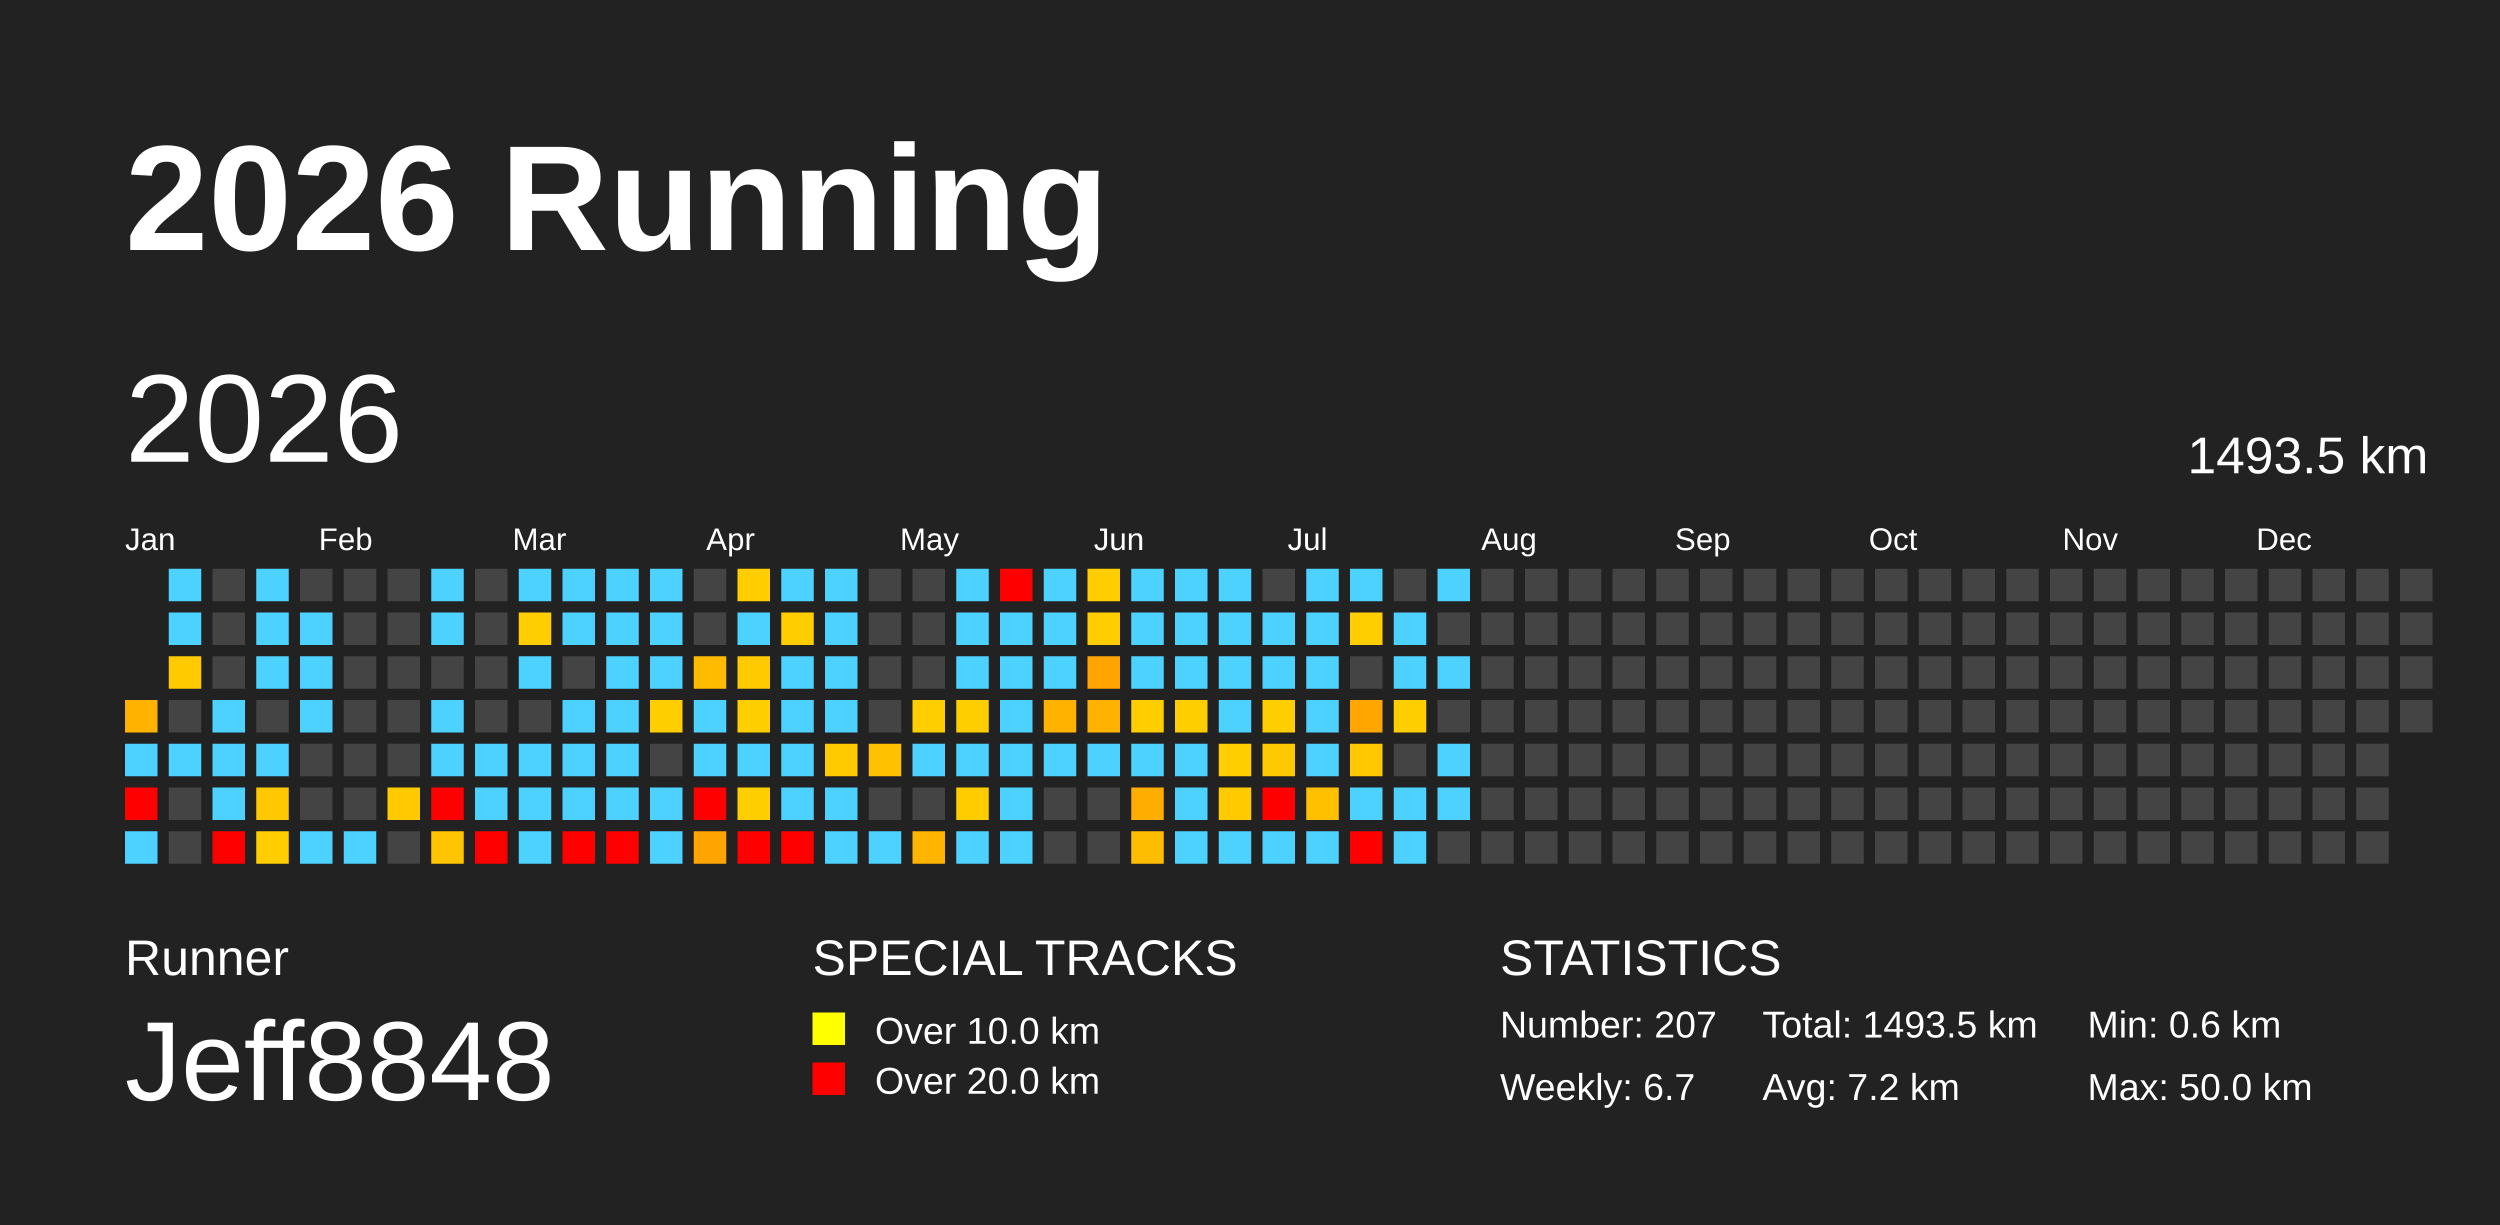
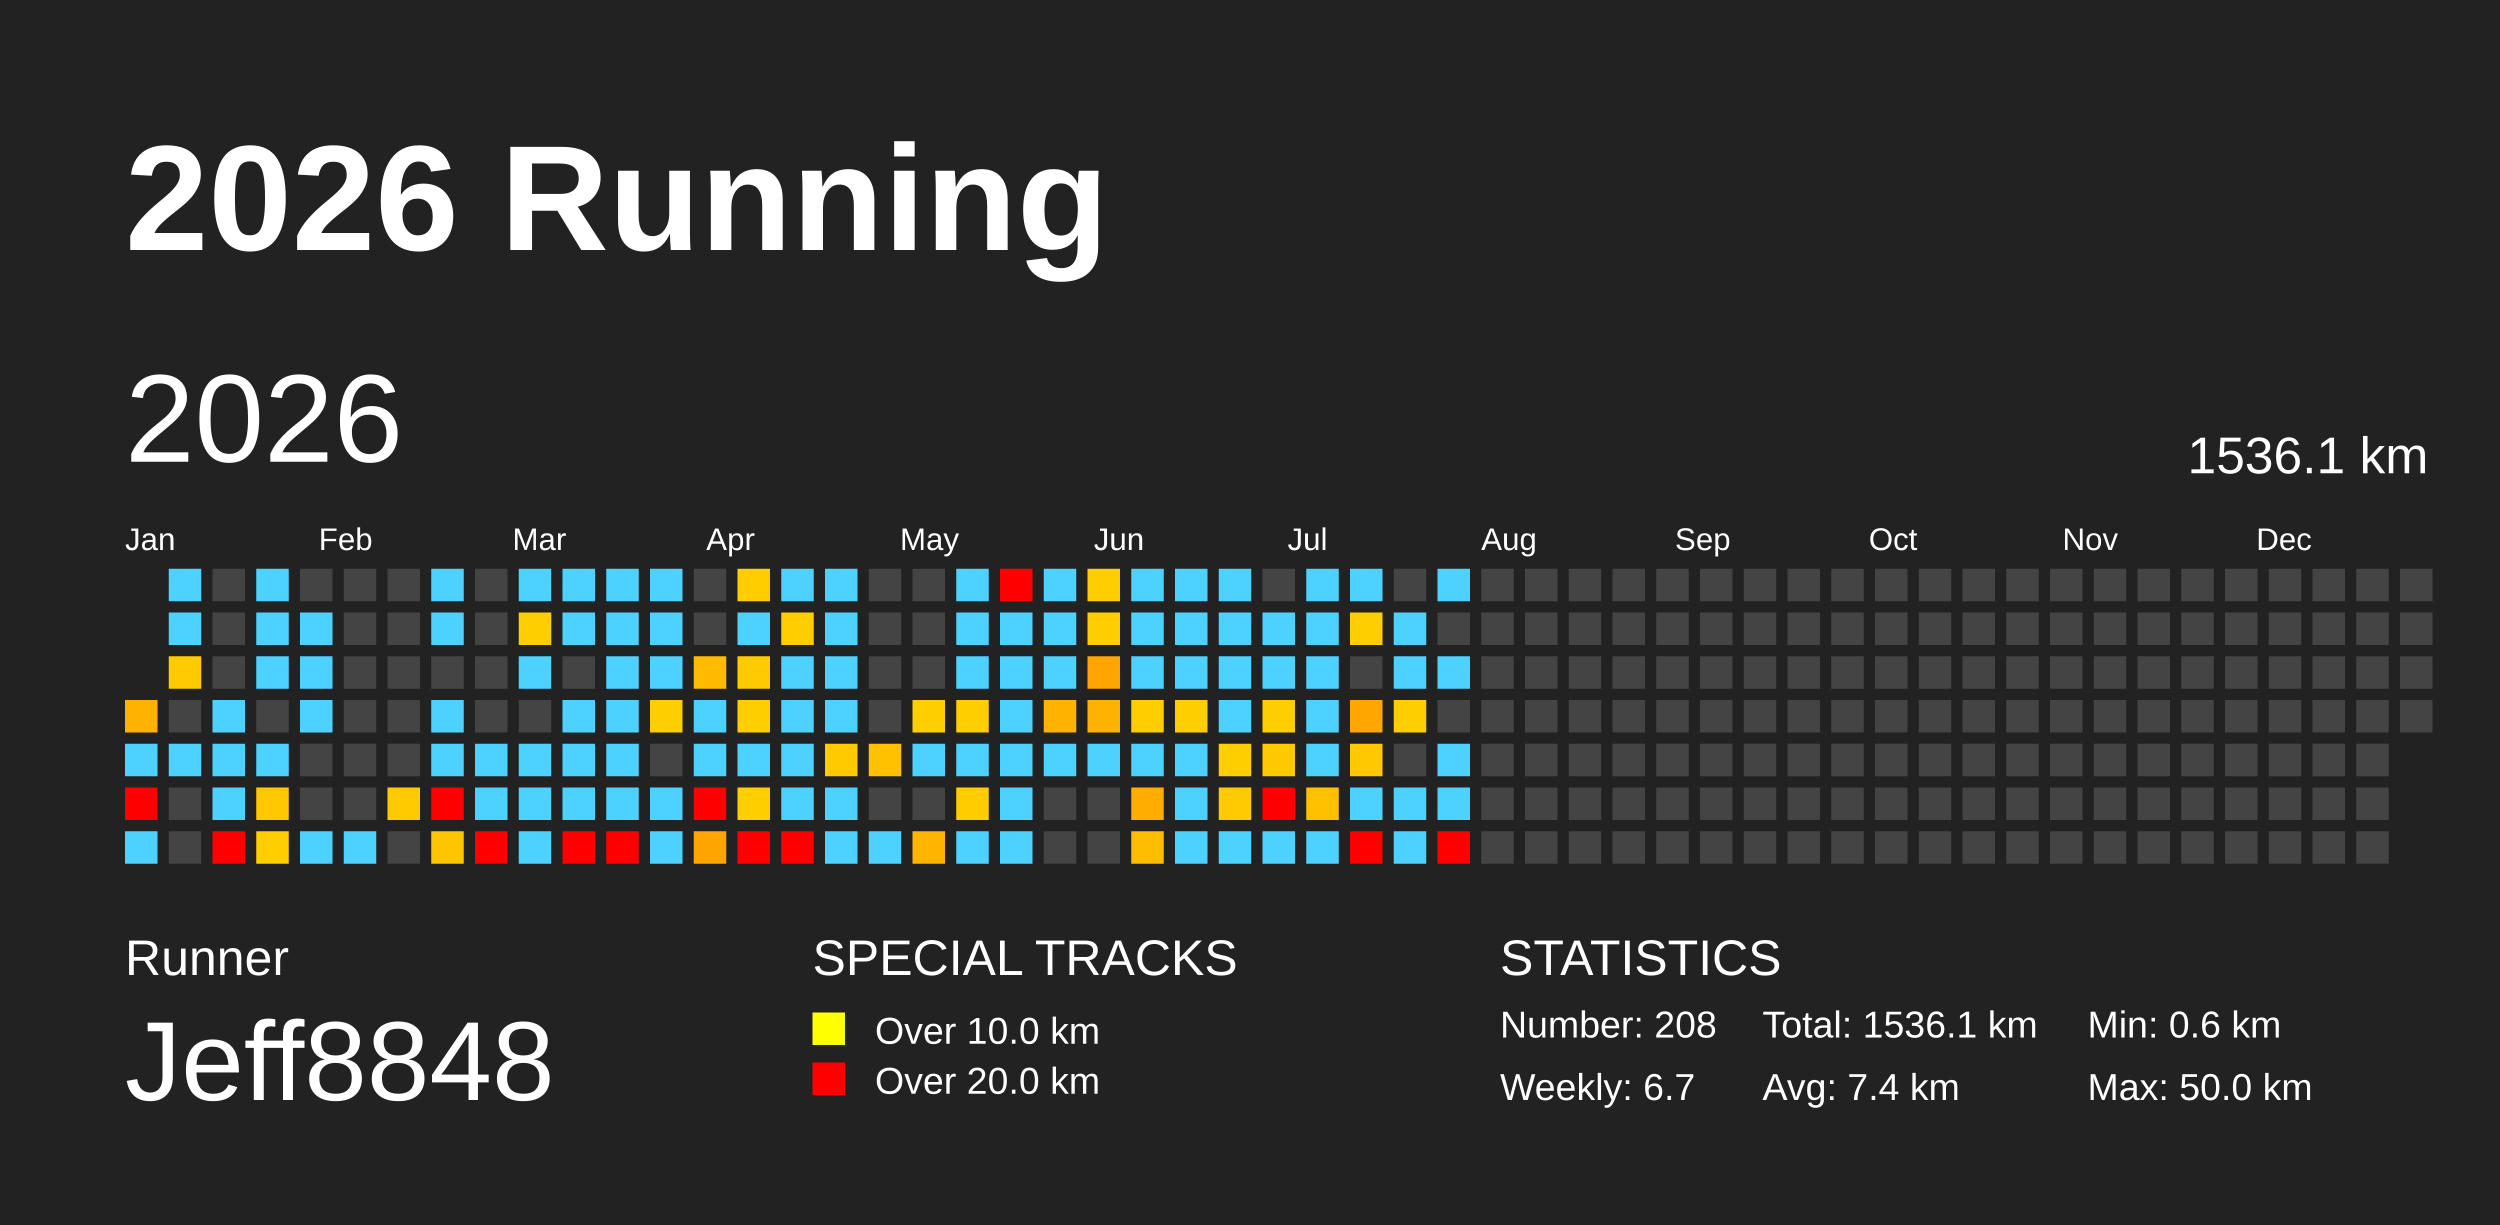
<svg xmlns="http://www.w3.org/2000/svg" baseProfile="full" height="98mm" version="1.1" viewBox="0,0,200,98" width="200mm">
  <defs />
  <rect fill="#222222" height="98" width="200" x="0" y="0" />
  <text fill="#FFFFFF" style="font-size:12px; font-family:Arial; font-weight:bold;" x="10" y="20">2026 Running</text>
  <text fill="#FFFFFF" style="font-size:4px; font-family:Arial" x="10" y="78">Runner</text>
  <text fill="#FFFFFF" style="font-size:9px; font-family:Arial" x="10" y="88">Jeff8848</text>
  <text fill="#FFFFFF" style="font-size:4px; font-family:Arial" x="65" y="78">SPECIAL TRACKS</text>
  <rect fill="yellow" height="2.6" width="2.6" x="65" y="81" />
  <text fill="#FFFFFF" style="font-size:3px; font-family:Arial" x="70" y="83.5">Over 10.0 km</text>
  <rect fill="red" height="2.6" width="2.6" x="65" y="85" />
  <text fill="#FFFFFF" style="font-size:3px; font-family:Arial" x="70" y="87.5">Over 20.0 km</text>
  <text fill="#FFFFFF" style="font-size:4px; font-family:Arial" x="120" y="78">STATISTICS</text>
-   <text fill="#FFFFFF" style="font-size:3px; font-family:Arial" x="120" y="83">Number: 207</text>
+   <text fill="#FFFFFF" style="font-size:3px; font-family:Arial" x="120" y="83">Number: 208</text>
  <text fill="#FFFFFF" style="font-size:3px; font-family:Arial" x="120" y="88">Weekly: 6.7</text>
-   <text fill="#FFFFFF" style="font-size:3px; font-family:Arial" x="141" y="83">Total: 1493.5 km</text>
-   <text fill="#FFFFFF" style="font-size:3px; font-family:Arial" x="141" y="88">Avg: 7.2 km</text>
+   <text fill="#FFFFFF" style="font-size:3px; font-family:Arial" x="141" y="83">Total: 1536.1 km</text>
+   <text fill="#FFFFFF" style="font-size:3px; font-family:Arial" x="141" y="88">Avg: 7.4 km</text>
  <text fill="#FFFFFF" style="font-size:3px; font-family:Arial" x="167" y="83">Min: 0.6 km</text>
  <text fill="#FFFFFF" style="font-size:3px; font-family:Arial" x="167" y="88">Max: 50.0 km</text>
  <text dominant-baseline="hanging" fill="#FFFFFF" style="font-size:10.0px; font-family:Arial;" x="10" y="30">2026</text>
-   <text dominant-baseline="hanging" fill="#FFFFFF" style="font-size:4.125px; font-family:Arial;" x="175" y="35">1493.5 km</text>
+   <text dominant-baseline="hanging" fill="#FFFFFF" style="font-size:4.125px; font-family:Arial;" x="175" y="35">1536.1 km</text>
  <text fill="#FFFFFF" style="font-size:2.5px; font-family:Arial" x="10.0" y="44">Jan</text>
  <text fill="#FFFFFF" style="font-size:2.5px; font-family:Arial" x="25.5" y="44">Feb</text>
  <text fill="#FFFFFF" style="font-size:2.5px; font-family:Arial" x="41.0" y="44">Mar</text>
  <text fill="#FFFFFF" style="font-size:2.5px; font-family:Arial" x="56.5" y="44">Apr</text>
  <text fill="#FFFFFF" style="font-size:2.5px; font-family:Arial" x="72.0" y="44">May</text>
  <text fill="#FFFFFF" style="font-size:2.5px; font-family:Arial" x="87.5" y="44">Jun</text>
  <text fill="#FFFFFF" style="font-size:2.5px; font-family:Arial" x="103.0" y="44">Jul</text>
  <text fill="#FFFFFF" style="font-size:2.5px; font-family:Arial" x="118.5" y="44">Aug</text>
  <text fill="#FFFFFF" style="font-size:2.5px; font-family:Arial" x="134.0" y="44">Sep</text>
  <text fill="#FFFFFF" style="font-size:2.5px; font-family:Arial" x="149.5" y="44">Oct</text>
  <text fill="#FFFFFF" style="font-size:2.5px; font-family:Arial" x="165.0" y="44">Nov</text>
  <text fill="#FFFFFF" style="font-size:2.5px; font-family:Arial" x="180.5" y="44">Dec</text>
  <rect fill="#ffb300" height="2.6" width="2.6" x="10.0" y="56.0" />
  <rect fill="#4dd2ff" height="2.6" width="2.6" x="10.0" y="59.5" />
  <rect fill="red" height="2.6" width="2.6" x="10.0" y="63.0" />
  <rect fill="#4dd2ff" height="2.6" width="2.6" x="10.0" y="66.5" />
  <rect fill="#4dd2ff" height="2.6" width="2.6" x="13.5" y="45.5" />
  <rect fill="#4dd2ff" height="2.6" width="2.6" x="13.5" y="49.0" />
  <rect fill="#ffcb00" height="2.6" width="2.6" x="13.5" y="52.5" />
  <rect fill="#444444" height="2.6" width="2.6" x="13.5" y="56.0" />
  <rect fill="#4dd2ff" height="2.6" width="2.6" x="13.5" y="59.5" />
  <rect fill="#444444" height="2.6" width="2.6" x="13.5" y="63.0" />
  <rect fill="#444444" height="2.6" width="2.6" x="13.5" y="66.5" />
  <rect fill="#444444" height="2.6" width="2.6" x="17.0" y="45.5" />
  <rect fill="#444444" height="2.6" width="2.6" x="17.0" y="49.0" />
  <rect fill="#444444" height="2.6" width="2.6" x="17.0" y="52.5" />
  <rect fill="#4dd2ff" height="2.6" width="2.6" x="17.0" y="56.0" />
  <rect fill="#4dd2ff" height="2.6" width="2.6" x="17.0" y="59.5" />
  <rect fill="#4dd2ff" height="2.6" width="2.6" x="17.0" y="63.0" />
  <rect fill="red" height="2.6" width="2.6" x="17.0" y="66.5" />
  <rect fill="#4dd2ff" height="2.6" width="2.6" x="20.5" y="45.5" />
  <rect fill="#4dd2ff" height="2.6" width="2.6" x="20.5" y="49.0" />
  <rect fill="#4dd2ff" height="2.6" width="2.6" x="20.5" y="52.5" />
  <rect fill="#444444" height="2.6" width="2.6" x="20.5" y="56.0" />
  <rect fill="#4dd2ff" height="2.6" width="2.6" x="20.5" y="59.5" />
  <rect fill="#ffc800" height="2.6" width="2.6" x="20.5" y="63.0" />
  <rect fill="#ffcd00" height="2.6" width="2.6" x="20.5" y="66.5" />
  <rect fill="#444444" height="2.6" width="2.6" x="24.0" y="45.5" />
  <rect fill="#4dd2ff" height="2.6" width="2.6" x="24.0" y="49.0" />
  <rect fill="#4dd2ff" height="2.6" width="2.6" x="24.0" y="52.5" />
  <rect fill="#4dd2ff" height="2.6" width="2.6" x="24.0" y="56.0" />
  <rect fill="#444444" height="2.6" width="2.6" x="24.0" y="59.5" />
  <rect fill="#444444" height="2.6" width="2.6" x="24.0" y="63.0" />
  <rect fill="#4dd2ff" height="2.6" width="2.6" x="24.0" y="66.5" />
  <rect fill="#444444" height="2.6" width="2.6" x="27.5" y="45.5" />
  <rect fill="#444444" height="2.6" width="2.6" x="27.5" y="49.0" />
  <rect fill="#444444" height="2.6" width="2.6" x="27.5" y="52.5" />
  <rect fill="#444444" height="2.6" width="2.6" x="27.5" y="56.0" />
  <rect fill="#444444" height="2.6" width="2.6" x="27.5" y="59.5" />
  <rect fill="#444444" height="2.6" width="2.6" x="27.5" y="63.0" />
  <rect fill="#4dd2ff" height="2.6" width="2.6" x="27.5" y="66.5" />
  <rect fill="#444444" height="2.6" width="2.6" x="31.0" y="45.5" />
  <rect fill="#444444" height="2.6" width="2.6" x="31.0" y="49.0" />
  <rect fill="#444444" height="2.6" width="2.6" x="31.0" y="52.5" />
  <rect fill="#444444" height="2.6" width="2.6" x="31.0" y="56.0" />
  <rect fill="#444444" height="2.6" width="2.6" x="31.0" y="59.5" />
  <rect fill="#ffca00" height="2.6" width="2.6" x="31.0" y="63.0" />
  <rect fill="#444444" height="2.6" width="2.6" x="31.0" y="66.5" />
  <rect fill="#4dd2ff" height="2.6" width="2.6" x="34.5" y="45.5" />
  <rect fill="#4dd2ff" height="2.6" width="2.6" x="34.5" y="49.0" />
  <rect fill="#444444" height="2.6" width="2.6" x="34.5" y="52.5" />
  <rect fill="#4dd2ff" height="2.6" width="2.6" x="34.5" y="56.0" />
  <rect fill="#4dd2ff" height="2.6" width="2.6" x="34.5" y="59.5" />
  <rect fill="red" height="2.6" width="2.6" x="34.5" y="63.0" />
  <rect fill="#ffc600" height="2.6" width="2.6" x="34.5" y="66.5" />
  <rect fill="#444444" height="2.6" width="2.6" x="38.0" y="45.5" />
  <rect fill="#444444" height="2.6" width="2.6" x="38.0" y="49.0" />
  <rect fill="#444444" height="2.6" width="2.6" x="38.0" y="52.5" />
  <rect fill="#444444" height="2.6" width="2.6" x="38.0" y="56.0" />
  <rect fill="#4dd2ff" height="2.6" width="2.6" x="38.0" y="59.5" />
  <rect fill="#4dd2ff" height="2.6" width="2.6" x="38.0" y="63.0" />
  <rect fill="red" height="2.6" width="2.6" x="38.0" y="66.5" />
  <rect fill="#4dd2ff" height="2.6" width="2.6" x="41.5" y="45.5" />
  <rect fill="#ffce00" height="2.6" width="2.6" x="41.5" y="49.0" />
  <rect fill="#4dd2ff" height="2.6" width="2.6" x="41.5" y="52.5" />
  <rect fill="#444444" height="2.6" width="2.6" x="41.5" y="56.0" />
  <rect fill="#4dd2ff" height="2.6" width="2.6" x="41.5" y="59.5" />
  <rect fill="#4dd2ff" height="2.6" width="2.6" x="41.5" y="63.0" />
  <rect fill="#4dd2ff" height="2.6" width="2.6" x="41.5" y="66.5" />
  <rect fill="#4dd2ff" height="2.6" width="2.6" x="45.0" y="45.5" />
  <rect fill="#4dd2ff" height="2.6" width="2.6" x="45.0" y="49.0" />
  <rect fill="#444444" height="2.6" width="2.6" x="45.0" y="52.5" />
  <rect fill="#4dd2ff" height="2.6" width="2.6" x="45.0" y="56.0" />
  <rect fill="#4dd2ff" height="2.6" width="2.6" x="45.0" y="59.5" />
  <rect fill="#4dd2ff" height="2.6" width="2.6" x="45.0" y="63.0" />
  <rect fill="red" height="2.6" width="2.6" x="45.0" y="66.5" />
  <rect fill="#4dd2ff" height="2.6" width="2.6" x="48.5" y="45.5" />
  <rect fill="#4dd2ff" height="2.6" width="2.6" x="48.5" y="49.0" />
  <rect fill="#4dd2ff" height="2.6" width="2.6" x="48.5" y="52.5" />
  <rect fill="#4dd2ff" height="2.6" width="2.6" x="48.5" y="56.0" />
  <rect fill="#4dd2ff" height="2.6" width="2.6" x="48.5" y="59.5" />
  <rect fill="#4dd2ff" height="2.6" width="2.6" x="48.5" y="63.0" />
  <rect fill="red" height="2.6" width="2.6" x="48.5" y="66.5" />
  <rect fill="#4dd2ff" height="2.6" width="2.6" x="52.0" y="45.5" />
  <rect fill="#4dd2ff" height="2.6" width="2.6" x="52.0" y="49.0" />
  <rect fill="#4dd2ff" height="2.6" width="2.6" x="52.0" y="52.5" />
  <rect fill="#ffce00" height="2.6" width="2.6" x="52.0" y="56.0" />
  <rect fill="#444444" height="2.6" width="2.6" x="52.0" y="59.5" />
  <rect fill="#4dd2ff" height="2.6" width="2.6" x="52.0" y="63.0" />
  <rect fill="#4dd2ff" height="2.6" width="2.6" x="52.0" y="66.5" />
  <rect fill="#444444" height="2.6" width="2.6" x="55.5" y="45.5" />
  <rect fill="#444444" height="2.6" width="2.6" x="55.5" y="49.0" />
  <rect fill="#ffbb00" height="2.6" width="2.6" x="55.5" y="52.5" />
  <rect fill="#4dd2ff" height="2.6" width="2.6" x="55.5" y="56.0" />
  <rect fill="#4dd2ff" height="2.6" width="2.6" x="55.5" y="59.5" />
  <rect fill="red" height="2.6" width="2.6" x="55.5" y="63.0" />
  <rect fill="#ffa400" height="2.6" width="2.6" x="55.5" y="66.5" />
  <rect fill="#ffcd00" height="2.6" width="2.6" x="59.0" y="45.5" />
  <rect fill="#4dd2ff" height="2.6" width="2.6" x="59.0" y="49.0" />
  <rect fill="#ffcb00" height="2.6" width="2.6" x="59.0" y="52.5" />
  <rect fill="#ffce00" height="2.6" width="2.6" x="59.0" y="56.0" />
  <rect fill="#4dd2ff" height="2.6" width="2.6" x="59.0" y="59.5" />
  <rect fill="#ffce00" height="2.6" width="2.6" x="59.0" y="63.0" />
  <rect fill="red" height="2.6" width="2.6" x="59.0" y="66.5" />
  <rect fill="#4dd2ff" height="2.6" width="2.6" x="62.5" y="45.5" />
  <rect fill="#ffcd00" height="2.6" width="2.6" x="62.5" y="49.0" />
  <rect fill="#4dd2ff" height="2.6" width="2.6" x="62.5" y="52.5" />
  <rect fill="#4dd2ff" height="2.6" width="2.6" x="62.5" y="56.0" />
  <rect fill="#4dd2ff" height="2.6" width="2.6" x="62.5" y="59.5" />
  <rect fill="#4dd2ff" height="2.6" width="2.6" x="62.5" y="63.0" />
  <rect fill="red" height="2.6" width="2.6" x="62.5" y="66.5" />
  <rect fill="#4dd2ff" height="2.6" width="2.6" x="66.0" y="45.5" />
  <rect fill="#4dd2ff" height="2.6" width="2.6" x="66.0" y="49.0" />
  <rect fill="#4dd2ff" height="2.6" width="2.6" x="66.0" y="52.5" />
  <rect fill="#4dd2ff" height="2.6" width="2.6" x="66.0" y="56.0" />
  <rect fill="#ffcb00" height="2.6" width="2.6" x="66.0" y="59.5" />
  <rect fill="#4dd2ff" height="2.6" width="2.6" x="66.0" y="63.0" />
  <rect fill="#4dd2ff" height="2.6" width="2.6" x="66.0" y="66.5" />
  <rect fill="#444444" height="2.6" width="2.6" x="69.5" y="45.5" />
  <rect fill="#444444" height="2.6" width="2.6" x="69.5" y="49.0" />
  <rect fill="#444444" height="2.6" width="2.6" x="69.5" y="52.5" />
  <rect fill="#444444" height="2.6" width="2.6" x="69.5" y="56.0" />
  <rect fill="#ffc100" height="2.6" width="2.6" x="69.5" y="59.5" />
  <rect fill="#444444" height="2.6" width="2.6" x="69.5" y="63.0" />
  <rect fill="#4dd2ff" height="2.6" width="2.6" x="69.5" y="66.5" />
  <rect fill="#444444" height="2.6" width="2.6" x="73.0" y="45.5" />
  <rect fill="#444444" height="2.6" width="2.6" x="73.0" y="49.0" />
  <rect fill="#444444" height="2.6" width="2.6" x="73.0" y="52.5" />
  <rect fill="#ffce00" height="2.6" width="2.6" x="73.0" y="56.0" />
  <rect fill="#4dd2ff" height="2.6" width="2.6" x="73.0" y="59.5" />
  <rect fill="#444444" height="2.6" width="2.6" x="73.0" y="63.0" />
  <rect fill="#ffb400" height="2.6" width="2.6" x="73.0" y="66.5" />
  <rect fill="#4dd2ff" height="2.6" width="2.6" x="76.5" y="45.5" />
  <rect fill="#4dd2ff" height="2.6" width="2.6" x="76.5" y="49.0" />
  <rect fill="#4dd2ff" height="2.6" width="2.6" x="76.5" y="52.5" />
  <rect fill="#ffce00" height="2.6" width="2.6" x="76.5" y="56.0" />
  <rect fill="#4dd2ff" height="2.6" width="2.6" x="76.5" y="59.5" />
  <rect fill="#ffcc00" height="2.6" width="2.6" x="76.5" y="63.0" />
  <rect fill="#4dd2ff" height="2.6" width="2.6" x="76.5" y="66.5" />
  <rect fill="red" height="2.6" width="2.6" x="80.0" y="45.5" />
  <rect fill="#4dd2ff" height="2.6" width="2.6" x="80.0" y="49.0" />
  <rect fill="#4dd2ff" height="2.6" width="2.6" x="80.0" y="52.5" />
  <rect fill="#4dd2ff" height="2.6" width="2.6" x="80.0" y="56.0" />
  <rect fill="#4dd2ff" height="2.6" width="2.6" x="80.0" y="59.5" />
  <rect fill="#4dd2ff" height="2.6" width="2.6" x="80.0" y="63.0" />
  <rect fill="#4dd2ff" height="2.6" width="2.6" x="80.0" y="66.5" />
  <rect fill="#4dd2ff" height="2.6" width="2.6" x="83.5" y="45.5" />
  <rect fill="#4dd2ff" height="2.6" width="2.6" x="83.5" y="49.0" />
  <rect fill="#4dd2ff" height="2.6" width="2.6" x="83.5" y="52.5" />
  <rect fill="#ffb300" height="2.6" width="2.6" x="83.5" y="56.0" />
  <rect fill="#4dd2ff" height="2.6" width="2.6" x="83.5" y="59.5" />
  <rect fill="#444444" height="2.6" width="2.6" x="83.5" y="63.0" />
  <rect fill="#444444" height="2.6" width="2.6" x="83.5" y="66.5" />
  <rect fill="#ffcd00" height="2.6" width="2.6" x="87.0" y="45.5" />
  <rect fill="#ffcd00" height="2.6" width="2.6" x="87.0" y="49.0" />
  <rect fill="#ffa400" height="2.6" width="2.6" x="87.0" y="52.5" />
  <rect fill="#ffb300" height="2.6" width="2.6" x="87.0" y="56.0" />
  <rect fill="#4dd2ff" height="2.6" width="2.6" x="87.0" y="59.5" />
  <rect fill="#444444" height="2.6" width="2.6" x="87.0" y="63.0" />
  <rect fill="#444444" height="2.6" width="2.6" x="87.0" y="66.5" />
  <rect fill="#4dd2ff" height="2.6" width="2.6" x="90.5" y="45.5" />
  <rect fill="#4dd2ff" height="2.6" width="2.6" x="90.5" y="49.0" />
  <rect fill="#4dd2ff" height="2.6" width="2.6" x="90.5" y="52.5" />
  <rect fill="#ffcd00" height="2.6" width="2.6" x="90.5" y="56.0" />
  <rect fill="#4dd2ff" height="2.6" width="2.6" x="90.5" y="59.5" />
  <rect fill="#ffae00" height="2.6" width="2.6" x="90.5" y="63.0" />
  <rect fill="#ffbd00" height="2.6" width="2.6" x="90.5" y="66.5" />
  <rect fill="#4dd2ff" height="2.6" width="2.6" x="94.0" y="45.5" />
  <rect fill="#4dd2ff" height="2.6" width="2.6" x="94.0" y="49.0" />
  <rect fill="#4dd2ff" height="2.6" width="2.6" x="94.0" y="52.5" />
  <rect fill="#ffce00" height="2.6" width="2.6" x="94.0" y="56.0" />
  <rect fill="#4dd2ff" height="2.6" width="2.6" x="94.0" y="59.5" />
  <rect fill="#4dd2ff" height="2.6" width="2.6" x="94.0" y="63.0" />
  <rect fill="#4dd2ff" height="2.6" width="2.6" x="94.0" y="66.5" />
  <rect fill="#4dd2ff" height="2.6" width="2.6" x="97.5" y="45.5" />
  <rect fill="#4dd2ff" height="2.6" width="2.6" x="97.5" y="49.0" />
  <rect fill="#4dd2ff" height="2.6" width="2.6" x="97.5" y="52.5" />
  <rect fill="#4dd2ff" height="2.6" width="2.6" x="97.5" y="56.0" />
  <rect fill="#ffce00" height="2.6" width="2.6" x="97.5" y="59.5" />
  <rect fill="#ffcb00" height="2.6" width="2.6" x="97.5" y="63.0" />
  <rect fill="#4dd2ff" height="2.6" width="2.6" x="97.5" y="66.5" />
  <rect fill="#444444" height="2.6" width="2.6" x="101.0" y="45.5" />
  <rect fill="#4dd2ff" height="2.6" width="2.6" x="101.0" y="49.0" />
  <rect fill="#4dd2ff" height="2.6" width="2.6" x="101.0" y="52.5" />
  <rect fill="#ffce00" height="2.6" width="2.6" x="101.0" y="56.0" />
  <rect fill="#ffc900" height="2.6" width="2.6" x="101.0" y="59.5" />
  <rect fill="red" height="2.6" width="2.6" x="101.0" y="63.0" />
  <rect fill="#4dd2ff" height="2.6" width="2.6" x="101.0" y="66.5" />
  <rect fill="#4dd2ff" height="2.6" width="2.6" x="104.5" y="45.5" />
  <rect fill="#4dd2ff" height="2.6" width="2.6" x="104.5" y="49.0" />
  <rect fill="#4dd2ff" height="2.6" width="2.6" x="104.5" y="52.5" />
  <rect fill="#4dd2ff" height="2.6" width="2.6" x="104.5" y="56.0" />
  <rect fill="#4dd2ff" height="2.6" width="2.6" x="104.5" y="59.5" />
  <rect fill="#ffc000" height="2.6" width="2.6" x="104.5" y="63.0" />
  <rect fill="#4dd2ff" height="2.6" width="2.6" x="104.5" y="66.5" />
  <rect fill="#4dd2ff" height="2.6" width="2.6" x="108.0" y="45.5" />
  <rect fill="#ffce00" height="2.6" width="2.6" x="108.0" y="49.0" />
  <rect fill="#444444" height="2.6" width="2.6" x="108.0" y="52.5" />
  <rect fill="#ffa600" height="2.6" width="2.6" x="108.0" y="56.0" />
  <rect fill="#ffc800" height="2.6" width="2.6" x="108.0" y="59.5" />
  <rect fill="#4dd2ff" height="2.6" width="2.6" x="108.0" y="63.0" />
  <rect fill="red" height="2.6" width="2.6" x="108.0" y="66.5" />
  <rect fill="#444444" height="2.6" width="2.6" x="111.5" y="45.5" />
  <rect fill="#4dd2ff" height="2.6" width="2.6" x="111.5" y="49.0" />
  <rect fill="#4dd2ff" height="2.6" width="2.6" x="111.5" y="52.5" />
  <rect fill="#ffce00" height="2.6" width="2.6" x="111.5" y="56.0" />
  <rect fill="#444444" height="2.6" width="2.6" x="111.5" y="59.5" />
  <rect fill="#4dd2ff" height="2.6" width="2.6" x="111.5" y="63.0" />
  <rect fill="#4dd2ff" height="2.6" width="2.6" x="111.5" y="66.5" />
  <rect fill="#4dd2ff" height="2.6" width="2.6" x="115.0" y="45.5" />
  <rect fill="#444444" height="2.6" width="2.6" x="115.0" y="49.0" />
  <rect fill="#4dd2ff" height="2.6" width="2.6" x="115.0" y="52.5" />
  <rect fill="#444444" height="2.6" width="2.6" x="115.0" y="56.0" />
  <rect fill="#4dd2ff" height="2.6" width="2.6" x="115.0" y="59.5" />
  <rect fill="#4dd2ff" height="2.6" width="2.6" x="115.0" y="63.0" />
-   <rect fill="#444444" height="2.6" width="2.6" x="115.0" y="66.5" />
+   <rect fill="red" height="2.6" width="2.6" x="115.0" y="66.5" />
  <rect fill="#444444" height="2.6" width="2.6" x="118.5" y="45.5" />
  <rect fill="#444444" height="2.6" width="2.6" x="118.5" y="49.0" />
  <rect fill="#444444" height="2.6" width="2.6" x="118.5" y="52.5" />
  <rect fill="#444444" height="2.6" width="2.6" x="118.5" y="56.0" />
  <rect fill="#444444" height="2.6" width="2.6" x="118.5" y="59.5" />
  <rect fill="#444444" height="2.6" width="2.6" x="118.5" y="63.0" />
  <rect fill="#444444" height="2.6" width="2.6" x="118.5" y="66.5" />
  <rect fill="#444444" height="2.6" width="2.6" x="122.0" y="45.5" />
  <rect fill="#444444" height="2.6" width="2.6" x="122.0" y="49.0" />
  <rect fill="#444444" height="2.6" width="2.6" x="122.0" y="52.5" />
  <rect fill="#444444" height="2.6" width="2.6" x="122.0" y="56.0" />
  <rect fill="#444444" height="2.6" width="2.6" x="122.0" y="59.5" />
  <rect fill="#444444" height="2.6" width="2.6" x="122.0" y="63.0" />
  <rect fill="#444444" height="2.6" width="2.6" x="122.0" y="66.5" />
  <rect fill="#444444" height="2.6" width="2.6" x="125.5" y="45.5" />
  <rect fill="#444444" height="2.6" width="2.6" x="125.5" y="49.0" />
  <rect fill="#444444" height="2.6" width="2.6" x="125.5" y="52.5" />
  <rect fill="#444444" height="2.6" width="2.6" x="125.5" y="56.0" />
  <rect fill="#444444" height="2.6" width="2.6" x="125.5" y="59.5" />
  <rect fill="#444444" height="2.6" width="2.6" x="125.5" y="63.0" />
  <rect fill="#444444" height="2.6" width="2.6" x="125.5" y="66.5" />
  <rect fill="#444444" height="2.6" width="2.6" x="129.0" y="45.5" />
  <rect fill="#444444" height="2.6" width="2.6" x="129.0" y="49.0" />
  <rect fill="#444444" height="2.6" width="2.6" x="129.0" y="52.5" />
  <rect fill="#444444" height="2.6" width="2.6" x="129.0" y="56.0" />
  <rect fill="#444444" height="2.6" width="2.6" x="129.0" y="59.5" />
  <rect fill="#444444" height="2.6" width="2.6" x="129.0" y="63.0" />
  <rect fill="#444444" height="2.6" width="2.6" x="129.0" y="66.5" />
  <rect fill="#444444" height="2.6" width="2.6" x="132.5" y="45.5" />
  <rect fill="#444444" height="2.6" width="2.6" x="132.5" y="49.0" />
  <rect fill="#444444" height="2.6" width="2.6" x="132.5" y="52.5" />
  <rect fill="#444444" height="2.6" width="2.6" x="132.5" y="56.0" />
  <rect fill="#444444" height="2.6" width="2.6" x="132.5" y="59.5" />
  <rect fill="#444444" height="2.6" width="2.6" x="132.5" y="63.0" />
  <rect fill="#444444" height="2.6" width="2.6" x="132.5" y="66.5" />
  <rect fill="#444444" height="2.6" width="2.6" x="136.0" y="45.5" />
  <rect fill="#444444" height="2.6" width="2.6" x="136.0" y="49.0" />
  <rect fill="#444444" height="2.6" width="2.6" x="136.0" y="52.5" />
  <rect fill="#444444" height="2.6" width="2.6" x="136.0" y="56.0" />
  <rect fill="#444444" height="2.6" width="2.6" x="136.0" y="59.5" />
  <rect fill="#444444" height="2.6" width="2.6" x="136.0" y="63.0" />
  <rect fill="#444444" height="2.6" width="2.6" x="136.0" y="66.5" />
  <rect fill="#444444" height="2.6" width="2.6" x="139.5" y="45.5" />
  <rect fill="#444444" height="2.6" width="2.6" x="139.5" y="49.0" />
  <rect fill="#444444" height="2.6" width="2.6" x="139.5" y="52.5" />
  <rect fill="#444444" height="2.6" width="2.6" x="139.5" y="56.0" />
  <rect fill="#444444" height="2.6" width="2.6" x="139.5" y="59.5" />
  <rect fill="#444444" height="2.6" width="2.6" x="139.5" y="63.0" />
  <rect fill="#444444" height="2.6" width="2.6" x="139.5" y="66.5" />
  <rect fill="#444444" height="2.6" width="2.6" x="143.0" y="45.5" />
  <rect fill="#444444" height="2.6" width="2.6" x="143.0" y="49.0" />
  <rect fill="#444444" height="2.6" width="2.6" x="143.0" y="52.5" />
  <rect fill="#444444" height="2.6" width="2.6" x="143.0" y="56.0" />
  <rect fill="#444444" height="2.6" width="2.6" x="143.0" y="59.5" />
  <rect fill="#444444" height="2.6" width="2.6" x="143.0" y="63.0" />
  <rect fill="#444444" height="2.6" width="2.6" x="143.0" y="66.5" />
  <rect fill="#444444" height="2.6" width="2.6" x="146.5" y="45.5" />
  <rect fill="#444444" height="2.6" width="2.6" x="146.5" y="49.0" />
  <rect fill="#444444" height="2.6" width="2.6" x="146.5" y="52.5" />
  <rect fill="#444444" height="2.6" width="2.6" x="146.5" y="56.0" />
  <rect fill="#444444" height="2.6" width="2.6" x="146.5" y="59.5" />
  <rect fill="#444444" height="2.6" width="2.6" x="146.5" y="63.0" />
  <rect fill="#444444" height="2.6" width="2.6" x="146.5" y="66.5" />
  <rect fill="#444444" height="2.6" width="2.6" x="150.0" y="45.5" />
  <rect fill="#444444" height="2.6" width="2.6" x="150.0" y="49.0" />
  <rect fill="#444444" height="2.6" width="2.6" x="150.0" y="52.5" />
  <rect fill="#444444" height="2.6" width="2.6" x="150.0" y="56.0" />
  <rect fill="#444444" height="2.6" width="2.6" x="150.0" y="59.5" />
  <rect fill="#444444" height="2.6" width="2.6" x="150.0" y="63.0" />
  <rect fill="#444444" height="2.6" width="2.6" x="150.0" y="66.5" />
  <rect fill="#444444" height="2.6" width="2.6" x="153.5" y="45.5" />
  <rect fill="#444444" height="2.6" width="2.6" x="153.5" y="49.0" />
  <rect fill="#444444" height="2.6" width="2.6" x="153.5" y="52.5" />
  <rect fill="#444444" height="2.6" width="2.6" x="153.5" y="56.0" />
  <rect fill="#444444" height="2.6" width="2.6" x="153.5" y="59.5" />
  <rect fill="#444444" height="2.6" width="2.6" x="153.5" y="63.0" />
  <rect fill="#444444" height="2.6" width="2.6" x="153.5" y="66.5" />
  <rect fill="#444444" height="2.6" width="2.6" x="157.0" y="45.5" />
  <rect fill="#444444" height="2.6" width="2.6" x="157.0" y="49.0" />
  <rect fill="#444444" height="2.6" width="2.6" x="157.0" y="52.5" />
  <rect fill="#444444" height="2.6" width="2.6" x="157.0" y="56.0" />
  <rect fill="#444444" height="2.6" width="2.6" x="157.0" y="59.5" />
  <rect fill="#444444" height="2.6" width="2.6" x="157.0" y="63.0" />
  <rect fill="#444444" height="2.6" width="2.6" x="157.0" y="66.5" />
  <rect fill="#444444" height="2.6" width="2.6" x="160.5" y="45.5" />
  <rect fill="#444444" height="2.6" width="2.6" x="160.5" y="49.0" />
  <rect fill="#444444" height="2.6" width="2.6" x="160.5" y="52.5" />
  <rect fill="#444444" height="2.6" width="2.6" x="160.5" y="56.0" />
  <rect fill="#444444" height="2.6" width="2.6" x="160.5" y="59.5" />
  <rect fill="#444444" height="2.6" width="2.6" x="160.5" y="63.0" />
  <rect fill="#444444" height="2.6" width="2.6" x="160.5" y="66.5" />
  <rect fill="#444444" height="2.6" width="2.6" x="164.0" y="45.5" />
  <rect fill="#444444" height="2.6" width="2.6" x="164.0" y="49.0" />
  <rect fill="#444444" height="2.6" width="2.6" x="164.0" y="52.5" />
  <rect fill="#444444" height="2.6" width="2.6" x="164.0" y="56.0" />
  <rect fill="#444444" height="2.6" width="2.6" x="164.0" y="59.5" />
  <rect fill="#444444" height="2.6" width="2.6" x="164.0" y="63.0" />
  <rect fill="#444444" height="2.6" width="2.6" x="164.0" y="66.5" />
  <rect fill="#444444" height="2.6" width="2.6" x="167.5" y="45.5" />
  <rect fill="#444444" height="2.6" width="2.6" x="167.5" y="49.0" />
  <rect fill="#444444" height="2.6" width="2.6" x="167.5" y="52.5" />
  <rect fill="#444444" height="2.6" width="2.6" x="167.5" y="56.0" />
  <rect fill="#444444" height="2.6" width="2.6" x="167.5" y="59.5" />
  <rect fill="#444444" height="2.6" width="2.6" x="167.5" y="63.0" />
  <rect fill="#444444" height="2.6" width="2.6" x="167.5" y="66.5" />
  <rect fill="#444444" height="2.6" width="2.6" x="171.0" y="45.5" />
  <rect fill="#444444" height="2.6" width="2.6" x="171.0" y="49.0" />
  <rect fill="#444444" height="2.6" width="2.6" x="171.0" y="52.5" />
  <rect fill="#444444" height="2.6" width="2.6" x="171.0" y="56.0" />
  <rect fill="#444444" height="2.6" width="2.6" x="171.0" y="59.5" />
  <rect fill="#444444" height="2.6" width="2.6" x="171.0" y="63.0" />
  <rect fill="#444444" height="2.6" width="2.6" x="171.0" y="66.5" />
  <rect fill="#444444" height="2.6" width="2.6" x="174.5" y="45.5" />
  <rect fill="#444444" height="2.6" width="2.6" x="174.5" y="49.0" />
  <rect fill="#444444" height="2.6" width="2.6" x="174.5" y="52.5" />
  <rect fill="#444444" height="2.6" width="2.6" x="174.5" y="56.0" />
  <rect fill="#444444" height="2.6" width="2.6" x="174.5" y="59.5" />
  <rect fill="#444444" height="2.6" width="2.6" x="174.5" y="63.0" />
  <rect fill="#444444" height="2.6" width="2.6" x="174.5" y="66.5" />
  <rect fill="#444444" height="2.6" width="2.6" x="178.0" y="45.5" />
  <rect fill="#444444" height="2.6" width="2.6" x="178.0" y="49.0" />
  <rect fill="#444444" height="2.6" width="2.6" x="178.0" y="52.5" />
  <rect fill="#444444" height="2.6" width="2.6" x="178.0" y="56.0" />
  <rect fill="#444444" height="2.6" width="2.6" x="178.0" y="59.5" />
  <rect fill="#444444" height="2.6" width="2.6" x="178.0" y="63.0" />
  <rect fill="#444444" height="2.6" width="2.6" x="178.0" y="66.5" />
  <rect fill="#444444" height="2.6" width="2.6" x="181.5" y="45.5" />
  <rect fill="#444444" height="2.6" width="2.6" x="181.5" y="49.0" />
  <rect fill="#444444" height="2.6" width="2.6" x="181.5" y="52.5" />
  <rect fill="#444444" height="2.6" width="2.6" x="181.5" y="56.0" />
  <rect fill="#444444" height="2.6" width="2.6" x="181.5" y="59.5" />
  <rect fill="#444444" height="2.6" width="2.6" x="181.5" y="63.0" />
  <rect fill="#444444" height="2.6" width="2.6" x="181.5" y="66.5" />
  <rect fill="#444444" height="2.6" width="2.6" x="185.0" y="45.5" />
  <rect fill="#444444" height="2.6" width="2.6" x="185.0" y="49.0" />
  <rect fill="#444444" height="2.6" width="2.6" x="185.0" y="52.5" />
  <rect fill="#444444" height="2.6" width="2.6" x="185.0" y="56.0" />
  <rect fill="#444444" height="2.6" width="2.6" x="185.0" y="59.5" />
  <rect fill="#444444" height="2.6" width="2.6" x="185.0" y="63.0" />
  <rect fill="#444444" height="2.6" width="2.6" x="185.0" y="66.5" />
  <rect fill="#444444" height="2.6" width="2.6" x="188.5" y="45.5" />
  <rect fill="#444444" height="2.6" width="2.6" x="188.5" y="49.0" />
  <rect fill="#444444" height="2.6" width="2.6" x="188.5" y="52.5" />
  <rect fill="#444444" height="2.6" width="2.6" x="188.5" y="56.0" />
  <rect fill="#444444" height="2.6" width="2.6" x="188.5" y="59.5" />
  <rect fill="#444444" height="2.6" width="2.6" x="188.5" y="63.0" />
  <rect fill="#444444" height="2.6" width="2.6" x="188.5" y="66.5" />
  <rect fill="#444444" height="2.6" width="2.6" x="192.0" y="45.5" />
  <rect fill="#444444" height="2.6" width="2.6" x="192.0" y="49.0" />
  <rect fill="#444444" height="2.6" width="2.6" x="192.0" y="52.5" />
  <rect fill="#444444" height="2.6" width="2.6" x="192.0" y="56.0" />
</svg>
